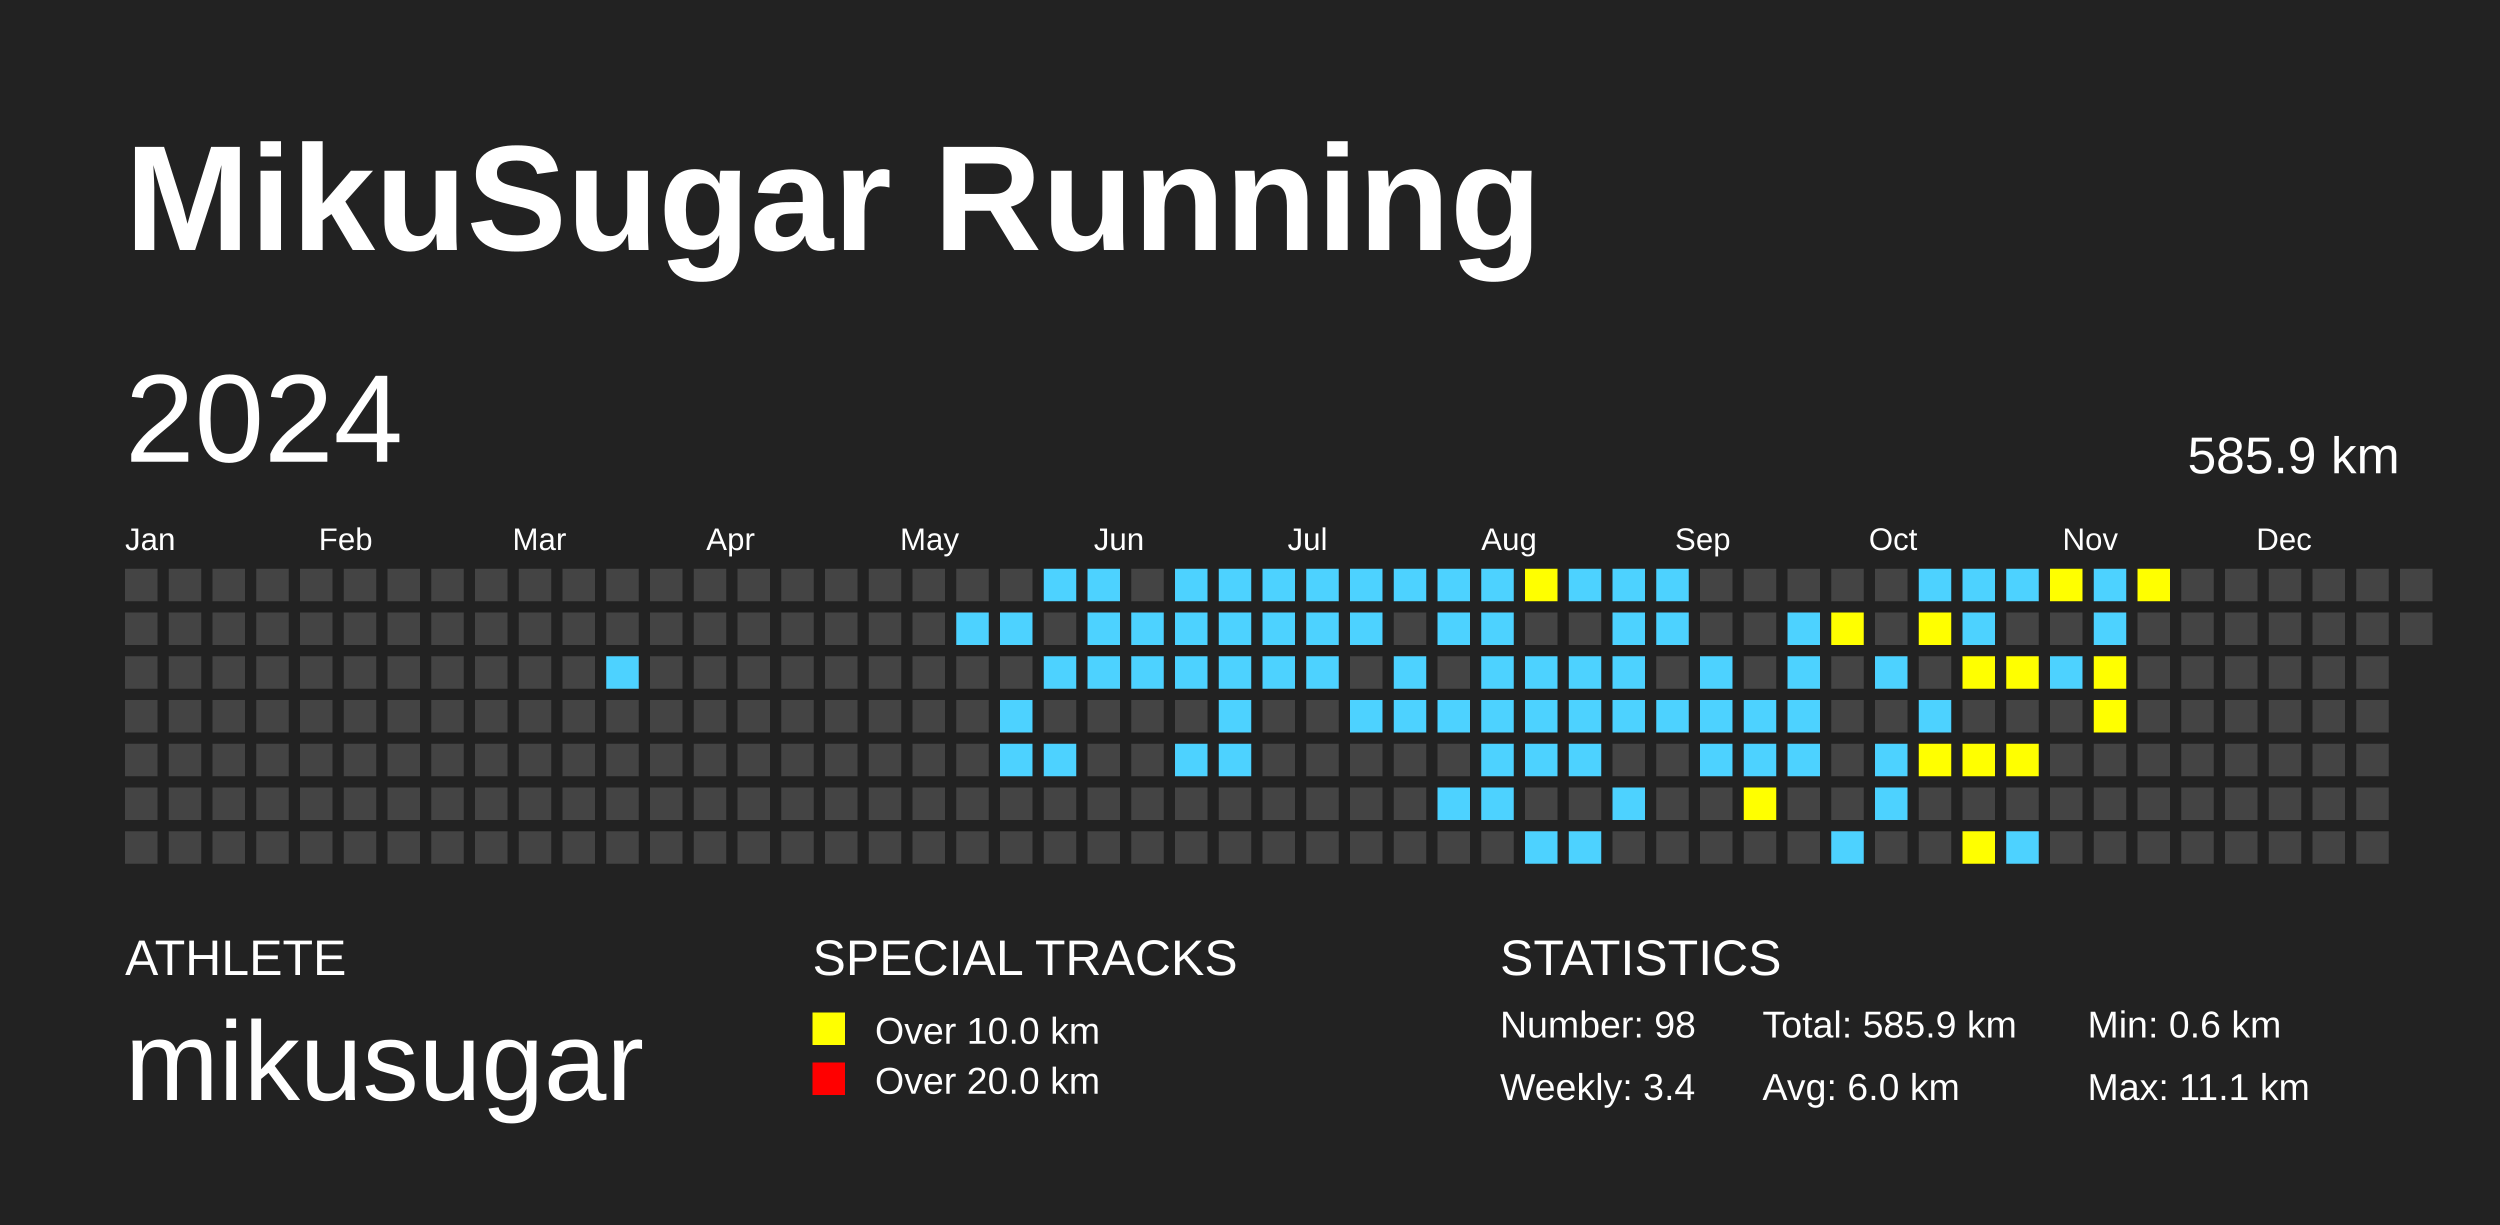
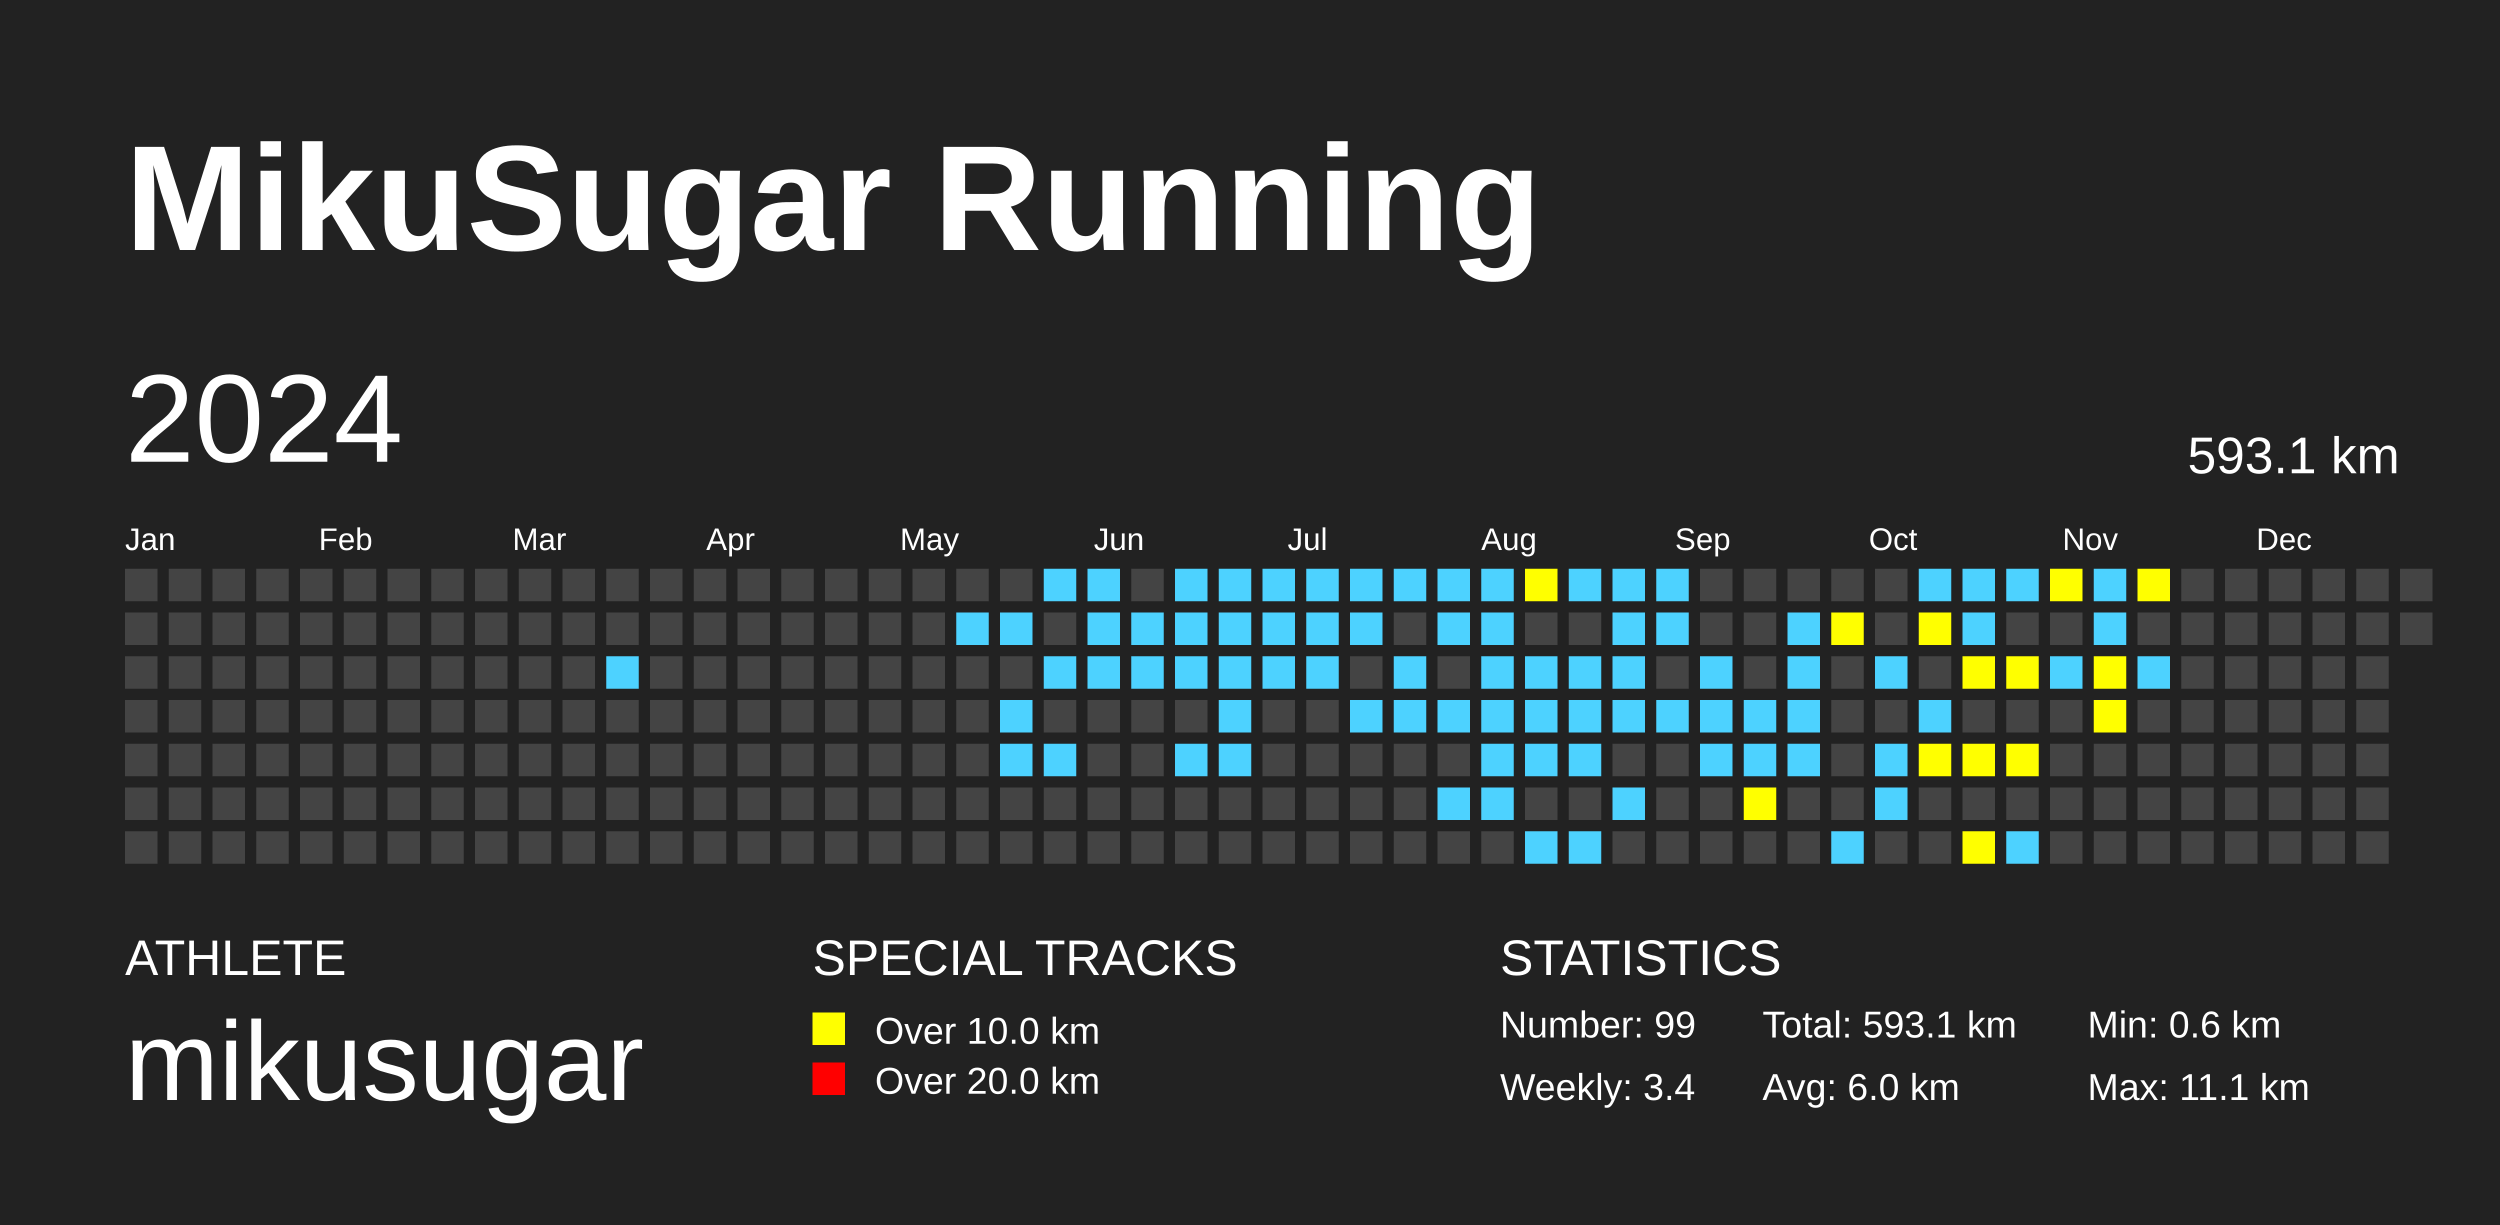
<svg xmlns="http://www.w3.org/2000/svg" baseProfile="full" height="98mm" version="1.1" viewBox="0,0,200,98" width="200mm">
  <defs />
  <rect fill="#222222" height="98" width="200" x="0" y="0" />
  <text fill="#FFFFFF" style="font-size:12px; font-family:Arial; font-weight:bold;" x="10" y="20">MikuSugar Running</text>
  <text fill="#FFFFFF" style="font-size:4px; font-family:Arial" x="10" y="78">ATHLETE</text>
  <text fill="#FFFFFF" style="font-size:9px; font-family:Arial" x="10" y="88">mikusugar</text>
  <text fill="#FFFFFF" style="font-size:4px; font-family:Arial" x="65" y="78">SPECIAL TRACKS</text>
  <rect fill="yellow" height="2.6" width="2.6" x="65" y="81" />
  <text fill="#FFFFFF" style="font-size:3px; font-family:Arial" x="70" y="83.5">Over 10.0 km</text>
  <rect fill="red" height="2.6" width="2.6" x="65" y="85" />
  <text fill="#FFFFFF" style="font-size:3px; font-family:Arial" x="70" y="87.5">Over 20.0 km</text>
  <text fill="#FFFFFF" style="font-size:4px; font-family:Arial" x="120" y="78">STATISTICS</text>
-   <text fill="#FFFFFF" style="font-size:3px; font-family:Arial" x="120" y="83">Number: 98</text>
+   <text fill="#FFFFFF" style="font-size:3px; font-family:Arial" x="120" y="83">Number: 99</text>
  <text fill="#FFFFFF" style="font-size:3px; font-family:Arial" x="120" y="88">Weekly: 3.4</text>
-   <text fill="#FFFFFF" style="font-size:3px; font-family:Arial" x="141" y="83">Total: 585.9 km</text>
+   <text fill="#FFFFFF" style="font-size:3px; font-family:Arial" x="141" y="83">Total: 593.1 km</text>
  <text fill="#FFFFFF" style="font-size:3px; font-family:Arial" x="141" y="88">Avg: 6.0 km</text>
  <text fill="#FFFFFF" style="font-size:3px; font-family:Arial" x="167" y="83">Min: 0.6 km</text>
  <text fill="#FFFFFF" style="font-size:3px; font-family:Arial" x="167" y="88">Max: 11.1 km</text>
  <text dominant-baseline="hanging" fill="#FFFFFF" style="font-size:10.0px; font-family:Arial;" x="10" y="30">2024</text>
-   <text dominant-baseline="hanging" fill="#FFFFFF" style="font-size:4.125px; font-family:Arial;" x="175" y="35">585.9 km</text>
+   <text dominant-baseline="hanging" fill="#FFFFFF" style="font-size:4.125px; font-family:Arial;" x="175" y="35">593.1 km</text>
  <text fill="#FFFFFF" style="font-size:2.5px; font-family:Arial" x="10.0" y="44">Jan</text>
  <text fill="#FFFFFF" style="font-size:2.5px; font-family:Arial" x="25.5" y="44">Feb</text>
  <text fill="#FFFFFF" style="font-size:2.5px; font-family:Arial" x="41.0" y="44">Mar</text>
  <text fill="#FFFFFF" style="font-size:2.5px; font-family:Arial" x="56.5" y="44">Apr</text>
  <text fill="#FFFFFF" style="font-size:2.5px; font-family:Arial" x="72.0" y="44">May</text>
  <text fill="#FFFFFF" style="font-size:2.5px; font-family:Arial" x="87.5" y="44">Jun</text>
  <text fill="#FFFFFF" style="font-size:2.5px; font-family:Arial" x="103.0" y="44">Jul</text>
  <text fill="#FFFFFF" style="font-size:2.5px; font-family:Arial" x="118.5" y="44">Aug</text>
  <text fill="#FFFFFF" style="font-size:2.5px; font-family:Arial" x="134.0" y="44">Sep</text>
  <text fill="#FFFFFF" style="font-size:2.5px; font-family:Arial" x="149.5" y="44">Oct</text>
  <text fill="#FFFFFF" style="font-size:2.5px; font-family:Arial" x="165.0" y="44">Nov</text>
  <text fill="#FFFFFF" style="font-size:2.5px; font-family:Arial" x="180.5" y="44">Dec</text>
  <rect fill="#444444" height="2.6" width="2.6" x="10.0" y="45.5" />
  <rect fill="#444444" height="2.6" width="2.6" x="10.0" y="49.0" />
  <rect fill="#444444" height="2.6" width="2.6" x="10.0" y="52.5" />
  <rect fill="#444444" height="2.6" width="2.6" x="10.0" y="56.0" />
  <rect fill="#444444" height="2.6" width="2.6" x="10.0" y="59.5" />
  <rect fill="#444444" height="2.6" width="2.6" x="10.0" y="63.0" />
  <rect fill="#444444" height="2.6" width="2.6" x="10.0" y="66.5" />
  <rect fill="#444444" height="2.6" width="2.6" x="13.5" y="45.5" />
  <rect fill="#444444" height="2.6" width="2.6" x="13.5" y="49.0" />
  <rect fill="#444444" height="2.6" width="2.6" x="13.5" y="52.5" />
  <rect fill="#444444" height="2.6" width="2.6" x="13.5" y="56.0" />
  <rect fill="#444444" height="2.6" width="2.6" x="13.5" y="59.5" />
  <rect fill="#444444" height="2.6" width="2.6" x="13.5" y="63.0" />
  <rect fill="#444444" height="2.6" width="2.6" x="13.5" y="66.5" />
  <rect fill="#444444" height="2.6" width="2.6" x="17.0" y="45.5" />
  <rect fill="#444444" height="2.6" width="2.6" x="17.0" y="49.0" />
  <rect fill="#444444" height="2.6" width="2.6" x="17.0" y="52.5" />
  <rect fill="#444444" height="2.6" width="2.6" x="17.0" y="56.0" />
  <rect fill="#444444" height="2.6" width="2.6" x="17.0" y="59.5" />
  <rect fill="#444444" height="2.6" width="2.6" x="17.0" y="63.0" />
  <rect fill="#444444" height="2.6" width="2.6" x="17.0" y="66.5" />
  <rect fill="#444444" height="2.6" width="2.6" x="20.5" y="45.5" />
  <rect fill="#444444" height="2.6" width="2.6" x="20.5" y="49.0" />
  <rect fill="#444444" height="2.6" width="2.6" x="20.5" y="52.5" />
  <rect fill="#444444" height="2.6" width="2.6" x="20.5" y="56.0" />
  <rect fill="#444444" height="2.6" width="2.6" x="20.5" y="59.5" />
  <rect fill="#444444" height="2.6" width="2.6" x="20.5" y="63.0" />
  <rect fill="#444444" height="2.6" width="2.6" x="20.5" y="66.5" />
  <rect fill="#444444" height="2.6" width="2.6" x="24.0" y="45.5" />
  <rect fill="#444444" height="2.6" width="2.6" x="24.0" y="49.0" />
  <rect fill="#444444" height="2.6" width="2.6" x="24.0" y="52.5" />
  <rect fill="#444444" height="2.6" width="2.6" x="24.0" y="56.0" />
  <rect fill="#444444" height="2.6" width="2.6" x="24.0" y="59.5" />
  <rect fill="#444444" height="2.6" width="2.6" x="24.0" y="63.0" />
  <rect fill="#444444" height="2.6" width="2.6" x="24.0" y="66.5" />
  <rect fill="#444444" height="2.6" width="2.6" x="27.5" y="45.5" />
  <rect fill="#444444" height="2.6" width="2.6" x="27.5" y="49.0" />
  <rect fill="#444444" height="2.6" width="2.6" x="27.5" y="52.5" />
  <rect fill="#444444" height="2.6" width="2.6" x="27.5" y="56.0" />
  <rect fill="#444444" height="2.6" width="2.6" x="27.5" y="59.5" />
  <rect fill="#444444" height="2.6" width="2.6" x="27.5" y="63.0" />
  <rect fill="#444444" height="2.6" width="2.6" x="27.5" y="66.5" />
  <rect fill="#444444" height="2.6" width="2.6" x="31.0" y="45.5" />
  <rect fill="#444444" height="2.6" width="2.6" x="31.0" y="49.0" />
  <rect fill="#444444" height="2.6" width="2.6" x="31.0" y="52.5" />
  <rect fill="#444444" height="2.6" width="2.6" x="31.0" y="56.0" />
  <rect fill="#444444" height="2.6" width="2.6" x="31.0" y="59.5" />
  <rect fill="#444444" height="2.6" width="2.6" x="31.0" y="63.0" />
  <rect fill="#444444" height="2.6" width="2.6" x="31.0" y="66.5" />
  <rect fill="#444444" height="2.6" width="2.6" x="34.5" y="45.5" />
  <rect fill="#444444" height="2.6" width="2.6" x="34.5" y="49.0" />
  <rect fill="#444444" height="2.6" width="2.6" x="34.5" y="52.5" />
  <rect fill="#444444" height="2.6" width="2.6" x="34.5" y="56.0" />
  <rect fill="#444444" height="2.6" width="2.6" x="34.5" y="59.5" />
  <rect fill="#444444" height="2.6" width="2.6" x="34.5" y="63.0" />
  <rect fill="#444444" height="2.6" width="2.6" x="34.5" y="66.5" />
  <rect fill="#444444" height="2.6" width="2.6" x="38.0" y="45.5" />
  <rect fill="#444444" height="2.6" width="2.6" x="38.0" y="49.0" />
  <rect fill="#444444" height="2.6" width="2.6" x="38.0" y="52.5" />
  <rect fill="#444444" height="2.6" width="2.6" x="38.0" y="56.0" />
  <rect fill="#444444" height="2.6" width="2.6" x="38.0" y="59.5" />
  <rect fill="#444444" height="2.6" width="2.6" x="38.0" y="63.0" />
  <rect fill="#444444" height="2.6" width="2.6" x="38.0" y="66.5" />
  <rect fill="#444444" height="2.6" width="2.6" x="41.5" y="45.5" />
  <rect fill="#444444" height="2.6" width="2.6" x="41.5" y="49.0" />
  <rect fill="#444444" height="2.6" width="2.6" x="41.5" y="52.5" />
  <rect fill="#444444" height="2.6" width="2.6" x="41.5" y="56.0" />
  <rect fill="#444444" height="2.6" width="2.6" x="41.5" y="59.5" />
  <rect fill="#444444" height="2.6" width="2.6" x="41.5" y="63.0" />
  <rect fill="#444444" height="2.6" width="2.6" x="41.5" y="66.5" />
  <rect fill="#444444" height="2.6" width="2.6" x="45.0" y="45.5" />
  <rect fill="#444444" height="2.6" width="2.6" x="45.0" y="49.0" />
  <rect fill="#444444" height="2.6" width="2.6" x="45.0" y="52.5" />
  <rect fill="#444444" height="2.6" width="2.6" x="45.0" y="56.0" />
  <rect fill="#444444" height="2.6" width="2.6" x="45.0" y="59.5" />
  <rect fill="#444444" height="2.6" width="2.6" x="45.0" y="63.0" />
  <rect fill="#444444" height="2.6" width="2.6" x="45.0" y="66.5" />
  <rect fill="#444444" height="2.6" width="2.6" x="48.5" y="45.5" />
  <rect fill="#444444" height="2.6" width="2.6" x="48.5" y="49.0" />
  <rect fill="#4DD2FF" height="2.6" width="2.6" x="48.5" y="52.5" />
  <rect fill="#444444" height="2.6" width="2.6" x="48.5" y="56.0" />
  <rect fill="#444444" height="2.6" width="2.6" x="48.5" y="59.5" />
  <rect fill="#444444" height="2.6" width="2.6" x="48.5" y="63.0" />
  <rect fill="#444444" height="2.6" width="2.6" x="48.5" y="66.5" />
  <rect fill="#444444" height="2.6" width="2.6" x="52.0" y="45.5" />
  <rect fill="#444444" height="2.6" width="2.6" x="52.0" y="49.0" />
  <rect fill="#444444" height="2.6" width="2.6" x="52.0" y="52.5" />
  <rect fill="#444444" height="2.6" width="2.6" x="52.0" y="56.0" />
  <rect fill="#444444" height="2.6" width="2.6" x="52.0" y="59.5" />
  <rect fill="#444444" height="2.6" width="2.6" x="52.0" y="63.0" />
  <rect fill="#444444" height="2.6" width="2.6" x="52.0" y="66.5" />
  <rect fill="#444444" height="2.6" width="2.6" x="55.5" y="45.5" />
  <rect fill="#444444" height="2.6" width="2.6" x="55.5" y="49.0" />
  <rect fill="#444444" height="2.6" width="2.6" x="55.5" y="52.5" />
  <rect fill="#444444" height="2.6" width="2.6" x="55.5" y="56.0" />
  <rect fill="#444444" height="2.6" width="2.6" x="55.5" y="59.5" />
  <rect fill="#444444" height="2.6" width="2.6" x="55.5" y="63.0" />
  <rect fill="#444444" height="2.6" width="2.6" x="55.5" y="66.5" />
  <rect fill="#444444" height="2.6" width="2.6" x="59.0" y="45.5" />
  <rect fill="#444444" height="2.6" width="2.6" x="59.0" y="49.0" />
  <rect fill="#444444" height="2.6" width="2.6" x="59.0" y="52.5" />
  <rect fill="#444444" height="2.6" width="2.6" x="59.0" y="56.0" />
  <rect fill="#444444" height="2.6" width="2.6" x="59.0" y="59.5" />
  <rect fill="#444444" height="2.6" width="2.6" x="59.0" y="63.0" />
  <rect fill="#444444" height="2.6" width="2.6" x="59.0" y="66.5" />
  <rect fill="#444444" height="2.6" width="2.6" x="62.5" y="45.5" />
  <rect fill="#444444" height="2.6" width="2.6" x="62.5" y="49.0" />
  <rect fill="#444444" height="2.6" width="2.6" x="62.5" y="52.5" />
  <rect fill="#444444" height="2.6" width="2.6" x="62.5" y="56.0" />
  <rect fill="#444444" height="2.6" width="2.6" x="62.5" y="59.5" />
  <rect fill="#444444" height="2.6" width="2.6" x="62.5" y="63.0" />
  <rect fill="#444444" height="2.6" width="2.6" x="62.5" y="66.5" />
  <rect fill="#444444" height="2.6" width="2.6" x="66.0" y="45.5" />
  <rect fill="#444444" height="2.6" width="2.6" x="66.0" y="49.0" />
  <rect fill="#444444" height="2.6" width="2.6" x="66.0" y="52.5" />
  <rect fill="#444444" height="2.6" width="2.6" x="66.0" y="56.0" />
  <rect fill="#444444" height="2.6" width="2.6" x="66.0" y="59.5" />
  <rect fill="#444444" height="2.6" width="2.6" x="66.0" y="63.0" />
  <rect fill="#444444" height="2.6" width="2.6" x="66.0" y="66.5" />
  <rect fill="#444444" height="2.6" width="2.6" x="69.5" y="45.5" />
  <rect fill="#444444" height="2.6" width="2.6" x="69.5" y="49.0" />
  <rect fill="#444444" height="2.6" width="2.6" x="69.5" y="52.5" />
  <rect fill="#444444" height="2.6" width="2.6" x="69.5" y="56.0" />
  <rect fill="#444444" height="2.6" width="2.6" x="69.5" y="59.5" />
  <rect fill="#444444" height="2.6" width="2.6" x="69.5" y="63.0" />
  <rect fill="#444444" height="2.6" width="2.6" x="69.5" y="66.5" />
  <rect fill="#444444" height="2.6" width="2.6" x="73.0" y="45.5" />
  <rect fill="#444444" height="2.6" width="2.6" x="73.0" y="49.0" />
  <rect fill="#444444" height="2.6" width="2.6" x="73.0" y="52.5" />
  <rect fill="#444444" height="2.6" width="2.6" x="73.0" y="56.0" />
  <rect fill="#444444" height="2.6" width="2.6" x="73.0" y="59.5" />
  <rect fill="#444444" height="2.6" width="2.6" x="73.0" y="63.0" />
  <rect fill="#444444" height="2.6" width="2.6" x="73.0" y="66.5" />
  <rect fill="#444444" height="2.6" width="2.6" x="76.5" y="45.5" />
  <rect fill="#4DD2FF" height="2.6" width="2.6" x="76.5" y="49.0" />
  <rect fill="#444444" height="2.6" width="2.6" x="76.5" y="52.5" />
  <rect fill="#444444" height="2.6" width="2.6" x="76.5" y="56.0" />
  <rect fill="#444444" height="2.6" width="2.6" x="76.5" y="59.5" />
  <rect fill="#444444" height="2.6" width="2.6" x="76.5" y="63.0" />
  <rect fill="#444444" height="2.6" width="2.6" x="76.5" y="66.5" />
  <rect fill="#444444" height="2.6" width="2.6" x="80.0" y="45.5" />
  <rect fill="#4DD2FF" height="2.6" width="2.6" x="80.0" y="49.0" />
  <rect fill="#444444" height="2.6" width="2.6" x="80.0" y="52.5" />
  <rect fill="#4DD2FF" height="2.6" width="2.6" x="80.0" y="56.0" />
  <rect fill="#4DD2FF" height="2.6" width="2.6" x="80.0" y="59.5" />
  <rect fill="#444444" height="2.6" width="2.6" x="80.0" y="63.0" />
  <rect fill="#444444" height="2.6" width="2.6" x="80.0" y="66.5" />
  <rect fill="#4DD2FF" height="2.6" width="2.6" x="83.5" y="45.5" />
  <rect fill="#444444" height="2.6" width="2.6" x="83.5" y="49.0" />
  <rect fill="#4DD2FF" height="2.6" width="2.6" x="83.5" y="52.5" />
  <rect fill="#444444" height="2.6" width="2.6" x="83.5" y="56.0" />
  <rect fill="#4DD2FF" height="2.6" width="2.6" x="83.5" y="59.5" />
  <rect fill="#444444" height="2.6" width="2.6" x="83.5" y="63.0" />
  <rect fill="#444444" height="2.6" width="2.6" x="83.5" y="66.5" />
  <rect fill="#4DD2FF" height="2.6" width="2.6" x="87.0" y="45.5" />
  <rect fill="#4DD2FF" height="2.6" width="2.6" x="87.0" y="49.0" />
  <rect fill="#4DD2FF" height="2.6" width="2.6" x="87.0" y="52.5" />
  <rect fill="#444444" height="2.6" width="2.6" x="87.0" y="56.0" />
  <rect fill="#444444" height="2.6" width="2.6" x="87.0" y="59.5" />
  <rect fill="#444444" height="2.6" width="2.6" x="87.0" y="63.0" />
  <rect fill="#444444" height="2.6" width="2.6" x="87.0" y="66.5" />
  <rect fill="#444444" height="2.6" width="2.6" x="90.5" y="45.5" />
  <rect fill="#4DD2FF" height="2.6" width="2.6" x="90.5" y="49.0" />
  <rect fill="#4DD2FF" height="2.6" width="2.6" x="90.5" y="52.5" />
  <rect fill="#444444" height="2.6" width="2.6" x="90.5" y="56.0" />
  <rect fill="#444444" height="2.6" width="2.6" x="90.5" y="59.5" />
  <rect fill="#444444" height="2.6" width="2.6" x="90.5" y="63.0" />
  <rect fill="#444444" height="2.6" width="2.6" x="90.5" y="66.5" />
  <rect fill="#4DD2FF" height="2.6" width="2.6" x="94.0" y="45.5" />
  <rect fill="#4DD2FF" height="2.6" width="2.6" x="94.0" y="49.0" />
  <rect fill="#4DD2FF" height="2.6" width="2.6" x="94.0" y="52.5" />
  <rect fill="#444444" height="2.6" width="2.6" x="94.0" y="56.0" />
  <rect fill="#4DD2FF" height="2.6" width="2.6" x="94.0" y="59.5" />
  <rect fill="#444444" height="2.6" width="2.6" x="94.0" y="63.0" />
  <rect fill="#444444" height="2.6" width="2.6" x="94.0" y="66.5" />
  <rect fill="#4DD2FF" height="2.6" width="2.6" x="97.5" y="45.5" />
  <rect fill="#4DD2FF" height="2.6" width="2.6" x="97.5" y="49.0" />
  <rect fill="#4DD2FF" height="2.6" width="2.6" x="97.5" y="52.5" />
  <rect fill="#4DD2FF" height="2.6" width="2.6" x="97.5" y="56.0" />
  <rect fill="#4DD2FF" height="2.6" width="2.6" x="97.5" y="59.5" />
  <rect fill="#444444" height="2.6" width="2.6" x="97.5" y="63.0" />
  <rect fill="#444444" height="2.6" width="2.6" x="97.5" y="66.5" />
  <rect fill="#4DD2FF" height="2.6" width="2.6" x="101.0" y="45.5" />
  <rect fill="#4DD2FF" height="2.6" width="2.6" x="101.0" y="49.0" />
  <rect fill="#4DD2FF" height="2.6" width="2.6" x="101.0" y="52.5" />
  <rect fill="#444444" height="2.6" width="2.6" x="101.0" y="56.0" />
  <rect fill="#444444" height="2.6" width="2.6" x="101.0" y="59.5" />
  <rect fill="#444444" height="2.6" width="2.6" x="101.0" y="63.0" />
  <rect fill="#444444" height="2.6" width="2.6" x="101.0" y="66.5" />
  <rect fill="#4DD2FF" height="2.6" width="2.6" x="104.5" y="45.5" />
  <rect fill="#4DD2FF" height="2.6" width="2.6" x="104.5" y="49.0" />
  <rect fill="#4DD2FF" height="2.6" width="2.6" x="104.5" y="52.5" />
  <rect fill="#444444" height="2.6" width="2.6" x="104.5" y="56.0" />
  <rect fill="#444444" height="2.6" width="2.6" x="104.5" y="59.5" />
  <rect fill="#444444" height="2.6" width="2.6" x="104.5" y="63.0" />
  <rect fill="#444444" height="2.6" width="2.6" x="104.5" y="66.5" />
  <rect fill="#4DD2FF" height="2.6" width="2.6" x="108.0" y="45.5" />
  <rect fill="#4DD2FF" height="2.6" width="2.6" x="108.0" y="49.0" />
  <rect fill="#444444" height="2.6" width="2.6" x="108.0" y="52.5" />
  <rect fill="#4DD2FF" height="2.6" width="2.6" x="108.0" y="56.0" />
  <rect fill="#444444" height="2.6" width="2.6" x="108.0" y="59.5" />
  <rect fill="#444444" height="2.6" width="2.6" x="108.0" y="63.0" />
  <rect fill="#444444" height="2.6" width="2.6" x="108.0" y="66.5" />
  <rect fill="#4DD2FF" height="2.6" width="2.6" x="111.5" y="45.5" />
  <rect fill="#444444" height="2.6" width="2.6" x="111.5" y="49.0" />
  <rect fill="#4DD2FF" height="2.6" width="2.6" x="111.5" y="52.5" />
  <rect fill="#4DD2FF" height="2.6" width="2.6" x="111.5" y="56.0" />
  <rect fill="#444444" height="2.6" width="2.6" x="111.5" y="59.5" />
  <rect fill="#444444" height="2.6" width="2.6" x="111.5" y="63.0" />
  <rect fill="#444444" height="2.6" width="2.6" x="111.5" y="66.5" />
  <rect fill="#4DD2FF" height="2.6" width="2.6" x="115.0" y="45.5" />
  <rect fill="#4DD2FF" height="2.6" width="2.6" x="115.0" y="49.0" />
  <rect fill="#444444" height="2.6" width="2.6" x="115.0" y="52.5" />
  <rect fill="#4DD2FF" height="2.6" width="2.6" x="115.0" y="56.0" />
  <rect fill="#444444" height="2.6" width="2.6" x="115.0" y="59.5" />
  <rect fill="#4DD2FF" height="2.6" width="2.6" x="115.0" y="63.0" />
  <rect fill="#444444" height="2.6" width="2.6" x="115.0" y="66.5" />
  <rect fill="#4DD2FF" height="2.6" width="2.6" x="118.5" y="45.5" />
  <rect fill="#4DD2FF" height="2.6" width="2.6" x="118.5" y="49.0" />
  <rect fill="#4DD2FF" height="2.6" width="2.6" x="118.5" y="52.5" />
  <rect fill="#4DD2FF" height="2.6" width="2.6" x="118.5" y="56.0" />
  <rect fill="#4DD2FF" height="2.6" width="2.6" x="118.5" y="59.5" />
  <rect fill="#4DD2FF" height="2.6" width="2.6" x="118.5" y="63.0" />
  <rect fill="#444444" height="2.6" width="2.6" x="118.5" y="66.5" />
  <rect fill="yellow" height="2.6" width="2.6" x="122.0" y="45.5" />
  <rect fill="#444444" height="2.6" width="2.6" x="122.0" y="49.0" />
  <rect fill="#4DD2FF" height="2.6" width="2.6" x="122.0" y="52.5" />
  <rect fill="#4DD2FF" height="2.6" width="2.6" x="122.0" y="56.0" />
  <rect fill="#4DD2FF" height="2.6" width="2.6" x="122.0" y="59.5" />
  <rect fill="#444444" height="2.6" width="2.6" x="122.0" y="63.0" />
  <rect fill="#4DD2FF" height="2.6" width="2.6" x="122.0" y="66.5" />
  <rect fill="#4DD2FF" height="2.6" width="2.6" x="125.5" y="45.5" />
  <rect fill="#444444" height="2.6" width="2.6" x="125.5" y="49.0" />
  <rect fill="#4DD2FF" height="2.6" width="2.6" x="125.5" y="52.5" />
  <rect fill="#4DD2FF" height="2.6" width="2.6" x="125.5" y="56.0" />
  <rect fill="#4DD2FF" height="2.6" width="2.6" x="125.5" y="59.5" />
  <rect fill="#444444" height="2.6" width="2.6" x="125.5" y="63.0" />
  <rect fill="#4DD2FF" height="2.6" width="2.6" x="125.5" y="66.5" />
  <rect fill="#4DD2FF" height="2.6" width="2.6" x="129.0" y="45.5" />
  <rect fill="#4DD2FF" height="2.6" width="2.6" x="129.0" y="49.0" />
  <rect fill="#4DD2FF" height="2.6" width="2.6" x="129.0" y="52.5" />
  <rect fill="#4DD2FF" height="2.6" width="2.6" x="129.0" y="56.0" />
  <rect fill="#444444" height="2.6" width="2.6" x="129.0" y="59.5" />
  <rect fill="#4DD2FF" height="2.6" width="2.6" x="129.0" y="63.0" />
  <rect fill="#444444" height="2.6" width="2.6" x="129.0" y="66.5" />
  <rect fill="#4DD2FF" height="2.6" width="2.6" x="132.5" y="45.5" />
  <rect fill="#4DD2FF" height="2.6" width="2.6" x="132.5" y="49.0" />
  <rect fill="#444444" height="2.6" width="2.6" x="132.5" y="52.5" />
  <rect fill="#4DD2FF" height="2.6" width="2.6" x="132.5" y="56.0" />
  <rect fill="#444444" height="2.6" width="2.6" x="132.5" y="59.5" />
  <rect fill="#444444" height="2.6" width="2.6" x="132.5" y="63.0" />
  <rect fill="#444444" height="2.6" width="2.6" x="132.5" y="66.5" />
  <rect fill="#444444" height="2.6" width="2.6" x="136.0" y="45.5" />
  <rect fill="#444444" height="2.6" width="2.6" x="136.0" y="49.0" />
  <rect fill="#4DD2FF" height="2.6" width="2.6" x="136.0" y="52.5" />
  <rect fill="#4DD2FF" height="2.6" width="2.6" x="136.0" y="56.0" />
  <rect fill="#4DD2FF" height="2.6" width="2.6" x="136.0" y="59.5" />
  <rect fill="#444444" height="2.6" width="2.6" x="136.0" y="63.0" />
  <rect fill="#444444" height="2.6" width="2.6" x="136.0" y="66.5" />
  <rect fill="#444444" height="2.6" width="2.6" x="139.5" y="45.5" />
  <rect fill="#444444" height="2.6" width="2.6" x="139.5" y="49.0" />
  <rect fill="#444444" height="2.6" width="2.6" x="139.5" y="52.5" />
  <rect fill="#4DD2FF" height="2.6" width="2.6" x="139.5" y="56.0" />
  <rect fill="#4DD2FF" height="2.6" width="2.6" x="139.5" y="59.5" />
  <rect fill="yellow" height="2.6" width="2.6" x="139.5" y="63.0" />
  <rect fill="#444444" height="2.6" width="2.6" x="139.5" y="66.5" />
  <rect fill="#444444" height="2.6" width="2.6" x="143.0" y="45.5" />
  <rect fill="#4DD2FF" height="2.6" width="2.6" x="143.0" y="49.0" />
  <rect fill="#4DD2FF" height="2.6" width="2.6" x="143.0" y="52.5" />
  <rect fill="#4DD2FF" height="2.6" width="2.6" x="143.0" y="56.0" />
  <rect fill="#4DD2FF" height="2.6" width="2.6" x="143.0" y="59.5" />
  <rect fill="#444444" height="2.6" width="2.6" x="143.0" y="63.0" />
  <rect fill="#444444" height="2.6" width="2.6" x="143.0" y="66.5" />
  <rect fill="#444444" height="2.6" width="2.6" x="146.5" y="45.5" />
  <rect fill="yellow" height="2.6" width="2.6" x="146.5" y="49.0" />
  <rect fill="#444444" height="2.6" width="2.6" x="146.5" y="52.5" />
  <rect fill="#444444" height="2.6" width="2.6" x="146.5" y="56.0" />
  <rect fill="#444444" height="2.6" width="2.6" x="146.5" y="59.5" />
  <rect fill="#444444" height="2.6" width="2.6" x="146.5" y="63.0" />
  <rect fill="#4DD2FF" height="2.6" width="2.6" x="146.5" y="66.5" />
  <rect fill="#444444" height="2.6" width="2.6" x="150.0" y="45.5" />
  <rect fill="#444444" height="2.6" width="2.6" x="150.0" y="49.0" />
  <rect fill="#4DD2FF" height="2.6" width="2.6" x="150.0" y="52.5" />
  <rect fill="#444444" height="2.6" width="2.6" x="150.0" y="56.0" />
  <rect fill="#4DD2FF" height="2.6" width="2.6" x="150.0" y="59.5" />
  <rect fill="#4DD2FF" height="2.6" width="2.6" x="150.0" y="63.0" />
  <rect fill="#444444" height="2.6" width="2.6" x="150.0" y="66.5" />
  <rect fill="#4DD2FF" height="2.6" width="2.6" x="153.5" y="45.5" />
  <rect fill="yellow" height="2.6" width="2.6" x="153.5" y="49.0" />
  <rect fill="#444444" height="2.6" width="2.6" x="153.5" y="52.5" />
  <rect fill="#4DD2FF" height="2.6" width="2.6" x="153.5" y="56.0" />
  <rect fill="yellow" height="2.6" width="2.6" x="153.5" y="59.5" />
  <rect fill="#444444" height="2.6" width="2.6" x="153.5" y="63.0" />
  <rect fill="#444444" height="2.6" width="2.6" x="153.5" y="66.5" />
  <rect fill="#4DD2FF" height="2.6" width="2.6" x="157.0" y="45.5" />
  <rect fill="#4DD2FF" height="2.6" width="2.6" x="157.0" y="49.0" />
  <rect fill="yellow" height="2.6" width="2.6" x="157.0" y="52.5" />
  <rect fill="#444444" height="2.6" width="2.6" x="157.0" y="56.0" />
  <rect fill="yellow" height="2.6" width="2.6" x="157.0" y="59.5" />
  <rect fill="#444444" height="2.6" width="2.6" x="157.0" y="63.0" />
  <rect fill="yellow" height="2.6" width="2.6" x="157.0" y="66.5" />
  <rect fill="#4DD2FF" height="2.6" width="2.6" x="160.5" y="45.5" />
  <rect fill="#444444" height="2.6" width="2.6" x="160.5" y="49.0" />
  <rect fill="yellow" height="2.6" width="2.6" x="160.5" y="52.5" />
  <rect fill="#444444" height="2.6" width="2.6" x="160.5" y="56.0" />
  <rect fill="yellow" height="2.6" width="2.6" x="160.5" y="59.5" />
  <rect fill="#444444" height="2.6" width="2.6" x="160.5" y="63.0" />
  <rect fill="#4DD2FF" height="2.6" width="2.6" x="160.5" y="66.5" />
  <rect fill="yellow" height="2.6" width="2.6" x="164.0" y="45.5" />
  <rect fill="#444444" height="2.6" width="2.6" x="164.0" y="49.0" />
  <rect fill="#4DD2FF" height="2.6" width="2.6" x="164.0" y="52.5" />
  <rect fill="#444444" height="2.6" width="2.6" x="164.0" y="56.0" />
  <rect fill="#444444" height="2.6" width="2.6" x="164.0" y="59.5" />
  <rect fill="#444444" height="2.6" width="2.6" x="164.0" y="63.0" />
  <rect fill="#444444" height="2.6" width="2.6" x="164.0" y="66.5" />
  <rect fill="#4DD2FF" height="2.6" width="2.6" x="167.5" y="45.5" />
  <rect fill="#4DD2FF" height="2.6" width="2.6" x="167.5" y="49.0" />
  <rect fill="yellow" height="2.6" width="2.6" x="167.5" y="52.5" />
  <rect fill="yellow" height="2.6" width="2.6" x="167.5" y="56.0" />
  <rect fill="#444444" height="2.6" width="2.6" x="167.5" y="59.5" />
  <rect fill="#444444" height="2.6" width="2.6" x="167.5" y="63.0" />
  <rect fill="#444444" height="2.6" width="2.6" x="167.5" y="66.5" />
  <rect fill="yellow" height="2.6" width="2.6" x="171.0" y="45.5" />
  <rect fill="#444444" height="2.6" width="2.6" x="171.0" y="49.0" />
-   <rect fill="#444444" height="2.6" width="2.6" x="171.0" y="52.5" />
+   <rect fill="#4DD2FF" height="2.6" width="2.6" x="171.0" y="52.5" />
  <rect fill="#444444" height="2.6" width="2.6" x="171.0" y="56.0" />
  <rect fill="#444444" height="2.6" width="2.6" x="171.0" y="59.5" />
  <rect fill="#444444" height="2.6" width="2.6" x="171.0" y="63.0" />
  <rect fill="#444444" height="2.6" width="2.6" x="171.0" y="66.5" />
  <rect fill="#444444" height="2.6" width="2.6" x="174.5" y="45.5" />
  <rect fill="#444444" height="2.6" width="2.6" x="174.5" y="49.0" />
  <rect fill="#444444" height="2.6" width="2.6" x="174.5" y="52.5" />
  <rect fill="#444444" height="2.6" width="2.6" x="174.5" y="56.0" />
  <rect fill="#444444" height="2.6" width="2.6" x="174.5" y="59.5" />
  <rect fill="#444444" height="2.6" width="2.6" x="174.5" y="63.0" />
  <rect fill="#444444" height="2.6" width="2.6" x="174.5" y="66.5" />
  <rect fill="#444444" height="2.6" width="2.6" x="178.0" y="45.5" />
  <rect fill="#444444" height="2.6" width="2.6" x="178.0" y="49.0" />
  <rect fill="#444444" height="2.6" width="2.6" x="178.0" y="52.5" />
  <rect fill="#444444" height="2.6" width="2.6" x="178.0" y="56.0" />
  <rect fill="#444444" height="2.6" width="2.6" x="178.0" y="59.5" />
  <rect fill="#444444" height="2.6" width="2.6" x="178.0" y="63.0" />
  <rect fill="#444444" height="2.6" width="2.6" x="178.0" y="66.5" />
  <rect fill="#444444" height="2.6" width="2.6" x="181.5" y="45.5" />
  <rect fill="#444444" height="2.6" width="2.6" x="181.5" y="49.0" />
  <rect fill="#444444" height="2.6" width="2.6" x="181.5" y="52.5" />
  <rect fill="#444444" height="2.6" width="2.6" x="181.5" y="56.0" />
  <rect fill="#444444" height="2.6" width="2.6" x="181.5" y="59.5" />
  <rect fill="#444444" height="2.6" width="2.6" x="181.5" y="63.0" />
  <rect fill="#444444" height="2.6" width="2.6" x="181.5" y="66.5" />
  <rect fill="#444444" height="2.6" width="2.6" x="185.0" y="45.5" />
  <rect fill="#444444" height="2.6" width="2.6" x="185.0" y="49.0" />
  <rect fill="#444444" height="2.6" width="2.6" x="185.0" y="52.5" />
  <rect fill="#444444" height="2.6" width="2.6" x="185.0" y="56.0" />
  <rect fill="#444444" height="2.6" width="2.6" x="185.0" y="59.5" />
  <rect fill="#444444" height="2.6" width="2.6" x="185.0" y="63.0" />
  <rect fill="#444444" height="2.6" width="2.6" x="185.0" y="66.5" />
  <rect fill="#444444" height="2.6" width="2.6" x="188.5" y="45.5" />
  <rect fill="#444444" height="2.6" width="2.6" x="188.5" y="49.0" />
  <rect fill="#444444" height="2.6" width="2.6" x="188.5" y="52.5" />
  <rect fill="#444444" height="2.6" width="2.6" x="188.5" y="56.0" />
  <rect fill="#444444" height="2.6" width="2.6" x="188.5" y="59.5" />
  <rect fill="#444444" height="2.6" width="2.6" x="188.5" y="63.0" />
  <rect fill="#444444" height="2.6" width="2.6" x="188.5" y="66.5" />
  <rect fill="#444444" height="2.6" width="2.6" x="192.0" y="45.5" />
  <rect fill="#444444" height="2.6" width="2.6" x="192.0" y="49.0" />
</svg>
